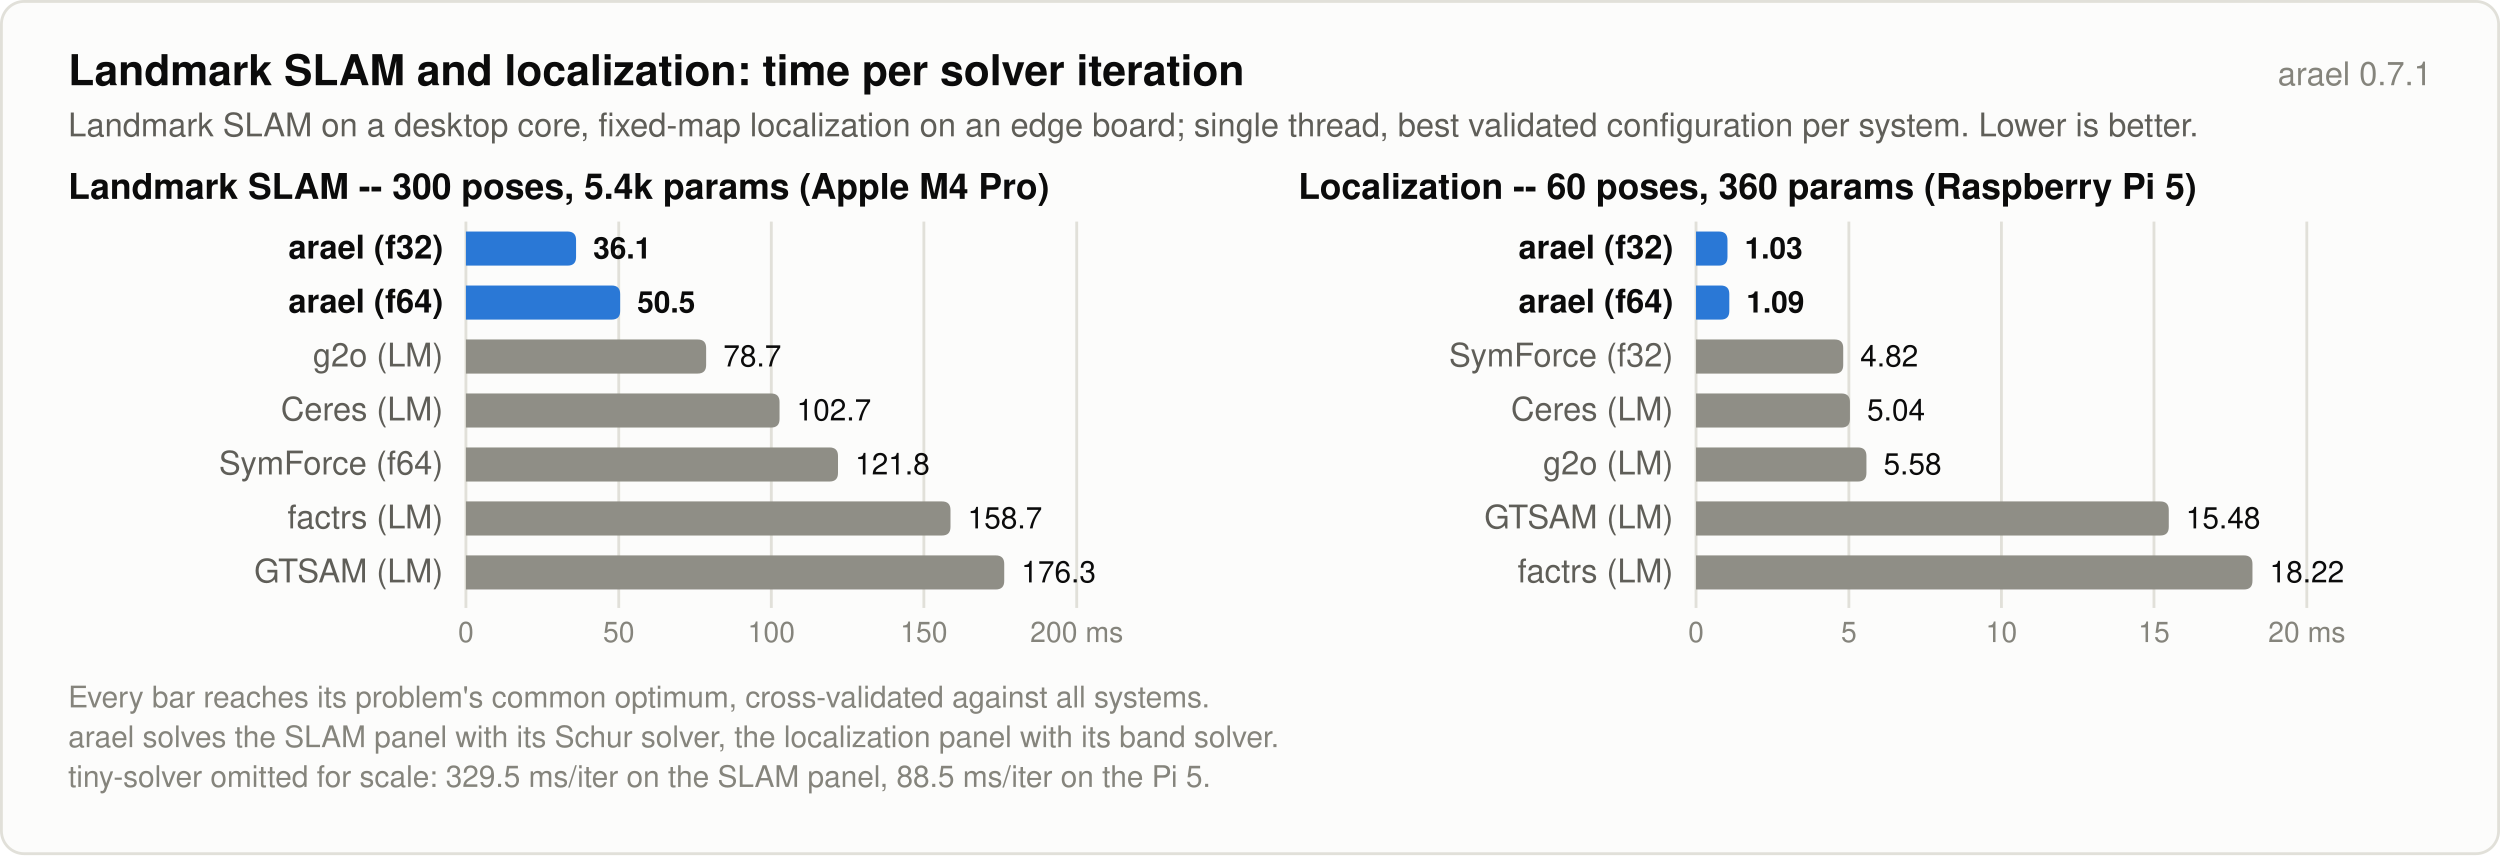
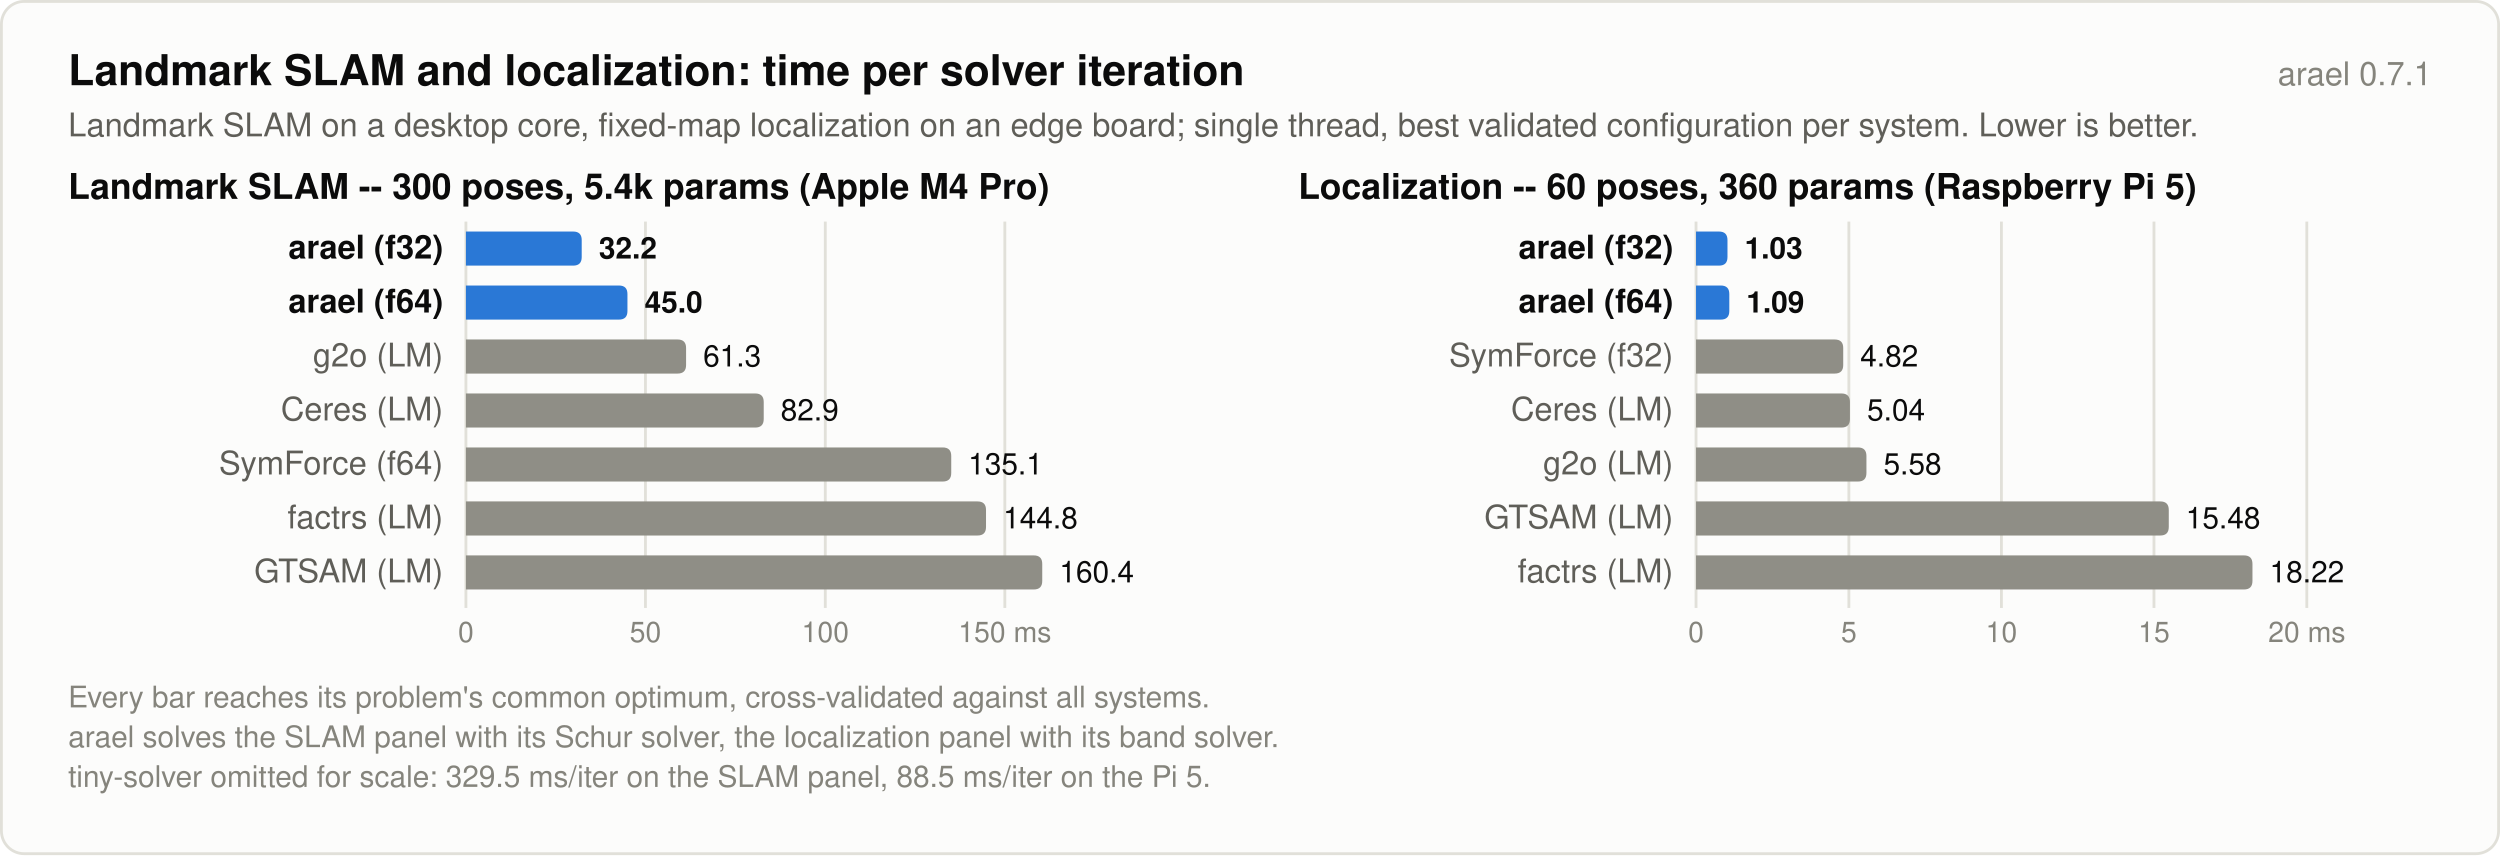
<svg xmlns="http://www.w3.org/2000/svg" width="880" height="301" viewBox="0 0 880 301" font-family="ui-sans-serif, system-ui, -apple-system, 'Segoe UI', Helvetica, Arial, sans-serif">
  <rect x="0.5" y="0.5" width="879" height="300" rx="8" fill="#fcfcfb" stroke="#e1e0d9" />
  <text x="24" y="30" font-size="15" font-weight="600" fill="#0b0b0b">Landmark SLAM and localization: time per solver iteration</text>
  <text x="856" y="30" font-size="11.5" text-anchor="end" fill="#85847c">arael 0.7.1</text>
  <text x="24" y="48" font-size="11.5" fill="#5f5e58">Landmark SLAM on a desktop core, fixed-map localization on an edge board; single thread, best validated configuration per system. Lower is better.</text>
  <text x="24" y="70" font-size="12.5" font-weight="600" fill="#0b0b0b">Landmark SLAM -- 300 poses, 5.4k params (Apple M4 Pro)</text>
  <line x1="164.0" y1="78" x2="164.0" y2="214" stroke="#e1e0d9" stroke-width="1" />
  <text x="164.0" y="226" font-size="10" text-anchor="middle" fill="#85847c">0</text>
-   <line x1="217.8" y1="78" x2="217.8" y2="214" stroke="#e1e0d9" stroke-width="1" />
-   <text x="217.8" y="226" font-size="10" text-anchor="middle" fill="#85847c">50</text>
-   <line x1="271.5" y1="78" x2="271.5" y2="214" stroke="#e1e0d9" stroke-width="1" />
-   <text x="271.5" y="226" font-size="10" text-anchor="middle" fill="#85847c">100</text>
-   <line x1="325.2" y1="78" x2="325.2" y2="214" stroke="#e1e0d9" stroke-width="1" />
-   <text x="325.2" y="226" font-size="10" text-anchor="middle" fill="#85847c">150</text>
-   <line x1="379.0" y1="78" x2="379.0" y2="214" stroke="#e1e0d9" stroke-width="1" />
-   <text x="379.0" y="226" font-size="10" text-anchor="middle" fill="#85847c">200 ms</text>
+   <line x1="227.2" y1="78" x2="227.2" y2="214" stroke="#e1e0d9" stroke-width="1" />
+   <text x="227.2" y="226" font-size="10" text-anchor="middle" fill="#85847c">50</text>
+   <line x1="290.5" y1="78" x2="290.5" y2="214" stroke="#e1e0d9" stroke-width="1" />
+   <text x="290.5" y="226" font-size="10" text-anchor="middle" fill="#85847c">100</text>
+   <line x1="353.7" y1="78" x2="353.7" y2="214" stroke="#e1e0d9" stroke-width="1" />
+   <text x="353.7" y="226" font-size="10" text-anchor="middle" fill="#85847c">150 ms</text>
  <text x="156" y="91.0" font-size="11.5" text-anchor="end" font-weight="600" fill="#0b0b0b">arael (f32)</text>
-   <path d="M164,81.5 L199.775,81.5 Q202.775,81.5 202.775,84.5 L202.775,90.5 Q202.775,93.5 199.775,93.5 L164,93.5 Z" fill="#2a78d6" />
-   <text x="208.8" y="91.0" font-size="10.5" font-weight="600" fill="#0b0b0b">36.1</text>
+   <path d="M164,81.5 L201.761,81.5 Q204.761,81.5 204.761,84.5 L204.761,90.5 Q204.761,93.5 201.761,93.5 L164,93.5 Z" fill="#2a78d6" />
+   <text x="210.8" y="91.0" font-size="10.5" font-weight="600" fill="#0b0b0b">32.2</text>
  <text x="156" y="110.0" font-size="11.5" text-anchor="end" font-weight="600" fill="#0b0b0b">arael (f64)</text>
-   <path d="M164,100.5 L215.298,100.5 Q218.298,100.5 218.298,103.5 L218.298,109.5 Q218.298,112.5 215.298,112.5 L164,112.5 Z" fill="#2a78d6" />
-   <text x="224.3" y="110.0" font-size="10.5" font-weight="600" fill="#0b0b0b">50.5</text>
+   <path d="M164,100.5 L217.861,100.5 Q220.861,100.5 220.861,103.5 L220.861,109.5 Q220.861,112.5 217.861,112.5 L164,112.5 Z" fill="#2a78d6" />
+   <text x="226.9" y="110.0" font-size="10.5" font-weight="600" fill="#0b0b0b">45.0</text>
  <text x="156" y="129.0" font-size="11.5" text-anchor="end" fill="#5f5e58">g2o (LM)</text>
-   <path d="M164,119.5 L245.56,119.5 Q248.56,119.5 248.56,122.5 L248.56,128.5 Q248.56,131.5 245.56,131.5 L164,131.5 Z" fill="#8f8e86" />
-   <text x="254.6" y="129.0" font-size="10.5" fill="#0b0b0b">78.7</text>
+   <path d="M164,119.5 L238.501,119.5 Q241.501,119.5 241.501,122.5 L241.501,128.5 Q241.501,131.5 238.501,131.5 L164,131.5 Z" fill="#8f8e86" />
+   <text x="247.5" y="129.0" font-size="10.5" fill="#0b0b0b">61.3</text>
  <text x="156" y="148.0" font-size="11.5" text-anchor="end" fill="#5f5e58">Ceres (LM)</text>
-   <path d="M164,138.5 L271.403,138.5 Q274.403,138.5 274.403,141.5 L274.403,147.5 Q274.403,150.5 271.403,150.5 L164,150.5 Z" fill="#8f8e86" />
-   <text x="280.4" y="148.0" font-size="10.5" fill="#0b0b0b">102.7</text>
+   <path d="M164,138.5 L265.831,138.5 Q268.831,138.5 268.831,141.5 L268.831,147.5 Q268.831,150.5 265.831,150.5 L164,150.5 Z" fill="#8f8e86" />
+   <text x="274.8" y="148.0" font-size="10.5" fill="#0b0b0b">82.9</text>
  <text x="156" y="167.0" font-size="11.5" text-anchor="end" fill="#5f5e58">SymForce (f64)</text>
-   <path d="M164,157.5 L291.978,157.5 Q294.978,157.5 294.978,160.5 L294.978,166.5 Q294.978,169.5 291.978,169.5 L164,169.5 Z" fill="#8f8e86" />
-   <text x="301.0" y="167.0" font-size="10.5" fill="#0b0b0b">121.8</text>
+   <path d="M164,157.5 L331.836,157.5 Q334.836,157.5 334.836,160.5 L334.836,166.5 Q334.836,169.5 331.836,169.5 L164,169.5 Z" fill="#8f8e86" />
+   <text x="340.8" y="167.0" font-size="10.5" fill="#0b0b0b">135.1</text>
  <text x="156" y="186.0" font-size="11.5" text-anchor="end" fill="#5f5e58">factrs (LM)</text>
-   <path d="M164,176.5 L331.57,176.5 Q334.57,176.5 334.57,179.5 L334.57,185.5 Q334.57,188.5 331.57,188.5 L164,188.5 Z" fill="#8f8e86" />
-   <text x="340.6" y="186.0" font-size="10.5" fill="#0b0b0b">158.7</text>
+   <path d="M164,176.5 L344.079,176.5 Q347.079,176.5 347.079,179.5 L347.079,185.5 Q347.079,188.5 344.079,188.5 L164,188.5 Z" fill="#8f8e86" />
+   <text x="353.1" y="186.0" font-size="10.5" fill="#0b0b0b">144.8</text>
  <text x="156" y="205.0" font-size="11.5" text-anchor="end" fill="#5f5e58">GTSAM (LM)</text>
-   <path d="M164,195.5 L350.49,195.5 Q353.49,195.5 353.49,198.5 L353.49,204.5 Q353.49,207.5 350.49,207.5 L164,207.5 Z" fill="#8f8e86" />
-   <text x="359.5" y="205.0" font-size="10.5" fill="#0b0b0b">176.3</text>
+   <path d="M164,195.5 L363.871,195.5 Q366.871,195.5 366.871,198.5 L366.871,204.5 Q366.871,207.5 363.871,207.5 L164,207.5 Z" fill="#8f8e86" />
+   <text x="372.9" y="205.0" font-size="10.5" fill="#0b0b0b">160.4</text>
  <text x="457" y="70" font-size="12.5" font-weight="600" fill="#0b0b0b">Localization -- 60 poses, 360 params (Raspberry Pi 5)</text>
  <line x1="597.0" y1="78" x2="597.0" y2="214" stroke="#e1e0d9" stroke-width="1" />
  <text x="597.0" y="226" font-size="10" text-anchor="middle" fill="#85847c">0</text>
  <line x1="650.8" y1="78" x2="650.8" y2="214" stroke="#e1e0d9" stroke-width="1" />
  <text x="650.8" y="226" font-size="10" text-anchor="middle" fill="#85847c">5</text>
  <line x1="704.5" y1="78" x2="704.5" y2="214" stroke="#e1e0d9" stroke-width="1" />
  <text x="704.5" y="226" font-size="10" text-anchor="middle" fill="#85847c">10</text>
  <line x1="758.2" y1="78" x2="758.2" y2="214" stroke="#e1e0d9" stroke-width="1" />
  <text x="758.2" y="226" font-size="10" text-anchor="middle" fill="#85847c">15</text>
  <line x1="812.0" y1="78" x2="812.0" y2="214" stroke="#e1e0d9" stroke-width="1" />
  <text x="812.0" y="226" font-size="10" text-anchor="middle" fill="#85847c">20 ms</text>
  <text x="589" y="91.0" font-size="11.5" text-anchor="end" font-weight="600" fill="#0b0b0b">arael (f32)</text>
  <path d="M597,81.5 L605.072,81.5 Q608.072,81.5 608.072,84.5 L608.072,90.5 Q608.072,93.5 605.072,93.5 L597,93.5 Z" fill="#2a78d6" />
  <text x="614.1" y="91.0" font-size="10.5" font-weight="600" fill="#0b0b0b">1.03</text>
  <text x="589" y="110.0" font-size="11.5" text-anchor="end" font-weight="600" fill="#0b0b0b">arael (f64)</text>
  <path d="M597,100.5 L605.717,100.5 Q608.717,100.5 608.717,103.5 L608.717,109.5 Q608.717,112.5 605.717,112.5 L597,112.5 Z" fill="#2a78d6" />
  <text x="614.7" y="110.0" font-size="10.5" font-weight="600" fill="#0b0b0b">1.09</text>
  <text x="589" y="129.0" font-size="11.5" text-anchor="end" fill="#5f5e58">SymForce (f32)</text>
  <path d="M597,119.5 L645.815,119.5 Q648.815,119.5 648.815,122.5 L648.815,128.5 Q648.815,131.5 645.815,131.5 L597,131.5 Z" fill="#8f8e86" />
  <text x="654.8" y="129.0" font-size="10.5" fill="#0b0b0b">4.82</text>
  <text x="589" y="148.0" font-size="11.5" text-anchor="end" fill="#5f5e58">Ceres (LM)</text>
  <path d="M597,138.5 L648.18,138.5 Q651.18,138.5 651.18,141.5 L651.18,147.5 Q651.18,150.5 648.18,150.5 L597,150.5 Z" fill="#8f8e86" />
  <text x="657.2" y="148.0" font-size="10.5" fill="#0b0b0b">5.04</text>
  <text x="589" y="167.0" font-size="11.5" text-anchor="end" fill="#5f5e58">g2o (LM)</text>
  <path d="M597,157.5 L653.985,157.5 Q656.985,157.5 656.985,160.5 L656.985,166.5 Q656.985,169.5 653.985,169.5 L597,169.5 Z" fill="#8f8e86" />
  <text x="663.0" y="167.0" font-size="10.5" fill="#0b0b0b">5.58</text>
  <text x="589" y="186.0" font-size="11.5" text-anchor="end" fill="#5f5e58">GTSAM (LM)</text>
  <path d="M597,176.5 L760.41,176.5 Q763.41,176.5 763.41,179.5 L763.41,185.5 Q763.41,188.5 760.41,188.5 L597,188.5 Z" fill="#8f8e86" />
  <text x="769.4" y="186.0" font-size="10.5" fill="#0b0b0b">15.48</text>
  <text x="589" y="205.0" font-size="11.5" text-anchor="end" fill="#5f5e58">factrs (LM)</text>
  <path d="M597,195.5 L789.865,195.5 Q792.865,195.5 792.865,198.5 L792.865,204.5 Q792.865,207.5 789.865,207.5 L597,207.5 Z" fill="#8f8e86" />
  <text x="798.9" y="205.0" font-size="10.5" fill="#0b0b0b">18.22</text>
  <text x="24" y="249" font-size="10.5" fill="#85847c">Every bar reaches its problem's common optimum, cross-validated against all systems.</text>
  <text x="24" y="263" font-size="10.5" fill="#85847c">arael solves the SLAM panel with its Schur solver, the localization panel with its band solver.</text>
  <text x="24" y="277" font-size="10.5" fill="#85847c">tiny-solver omitted for scale: 329.5 ms/iter on the SLAM panel, 88.5 ms/iter on the Pi 5.</text>
</svg>
